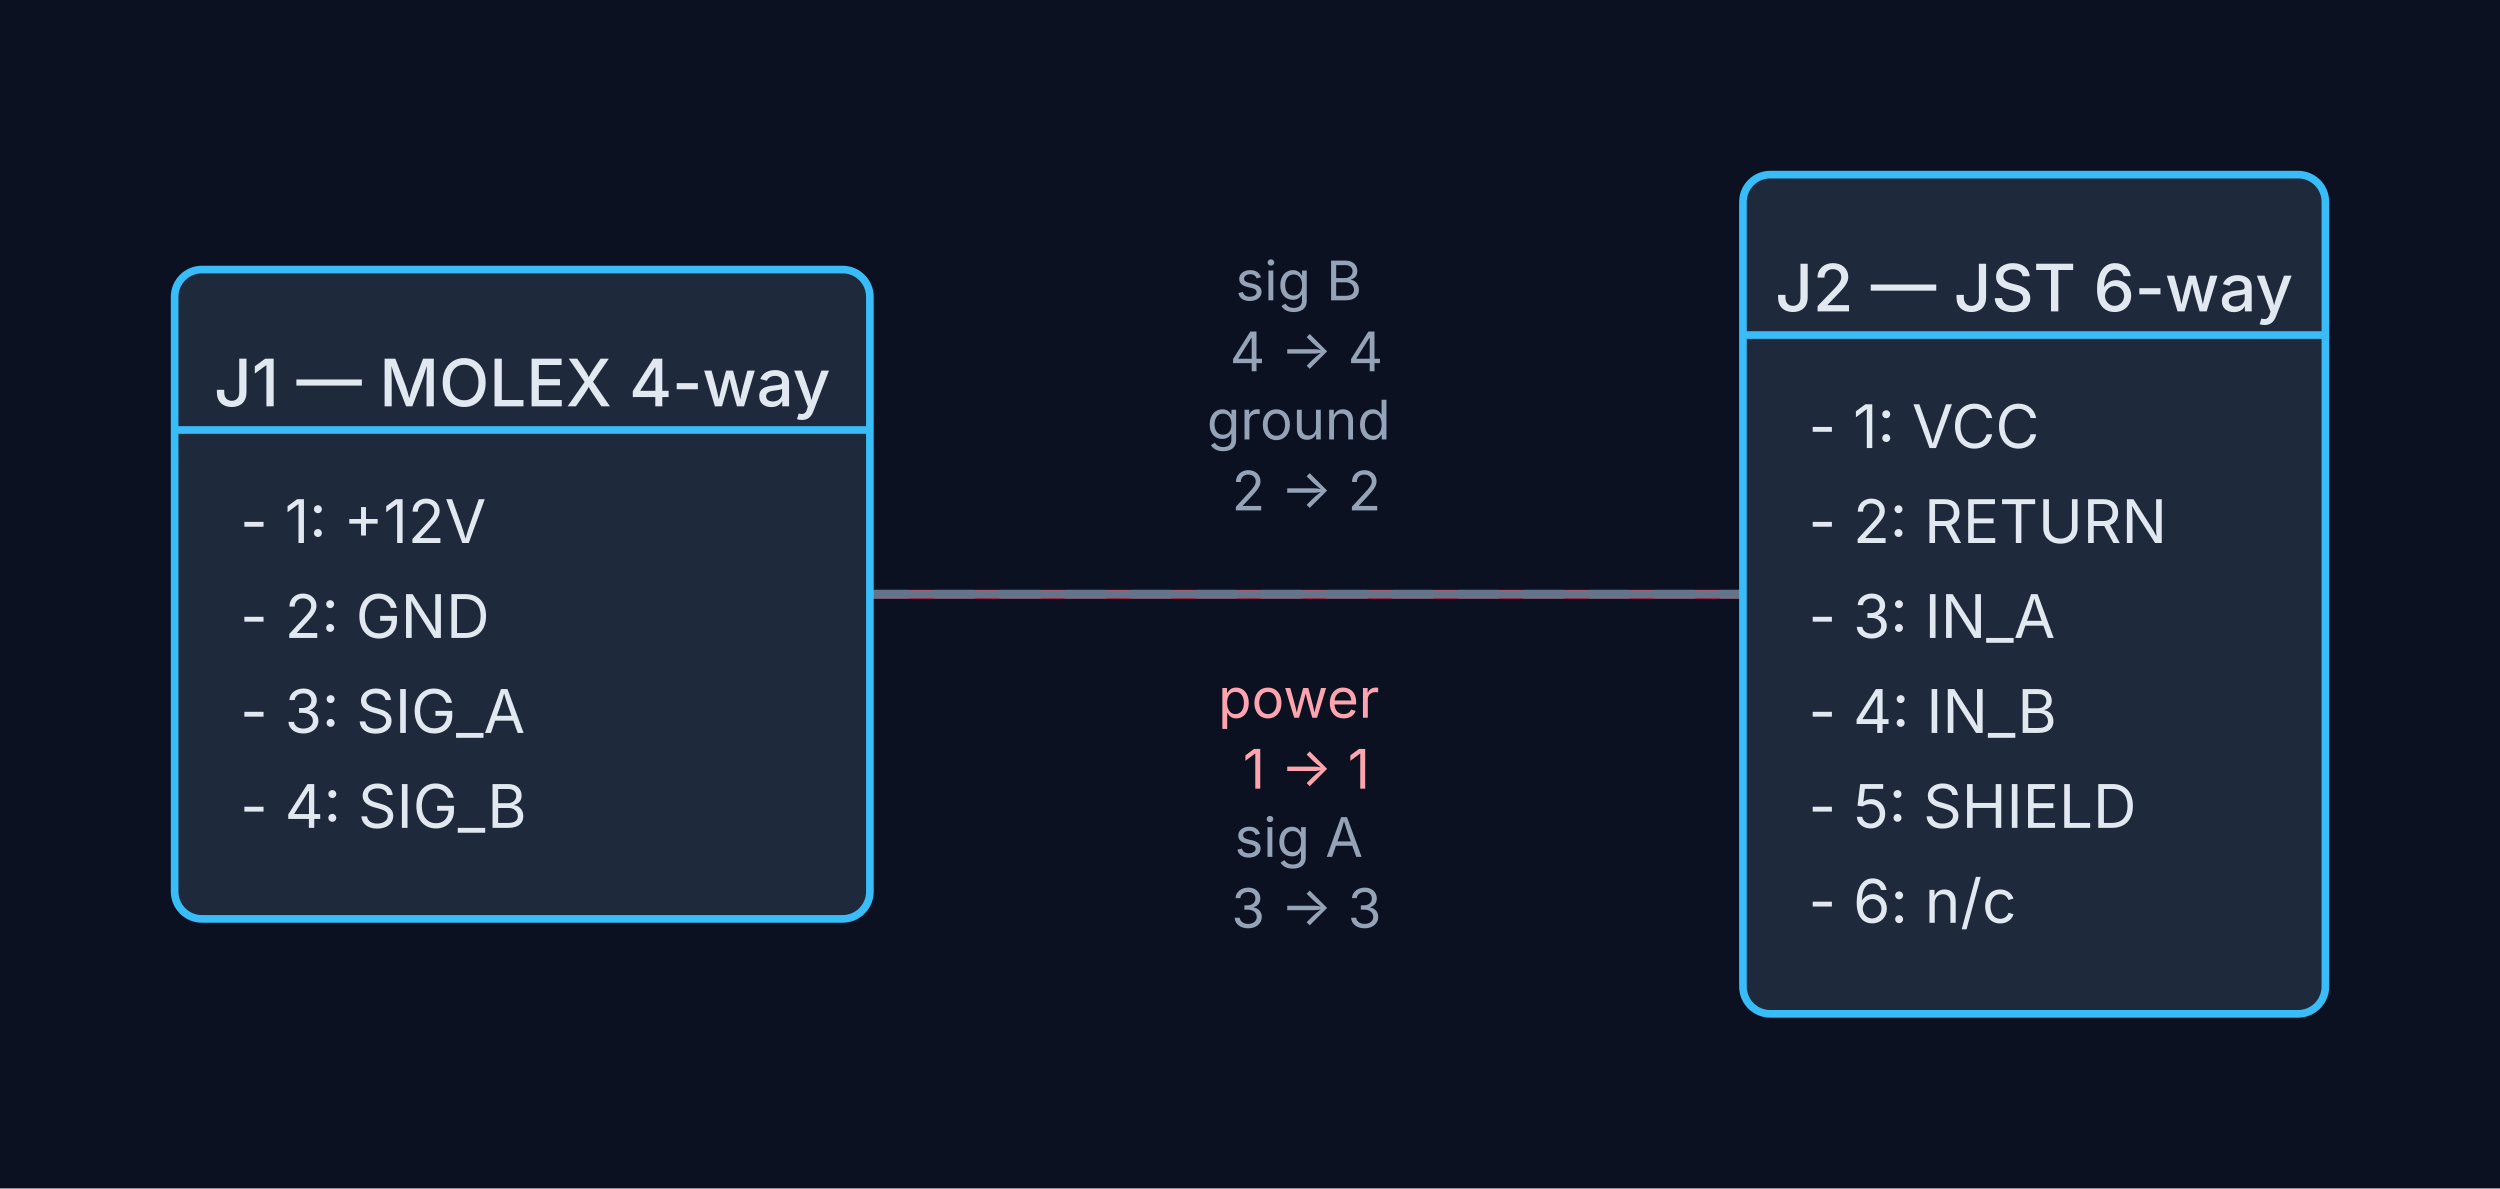
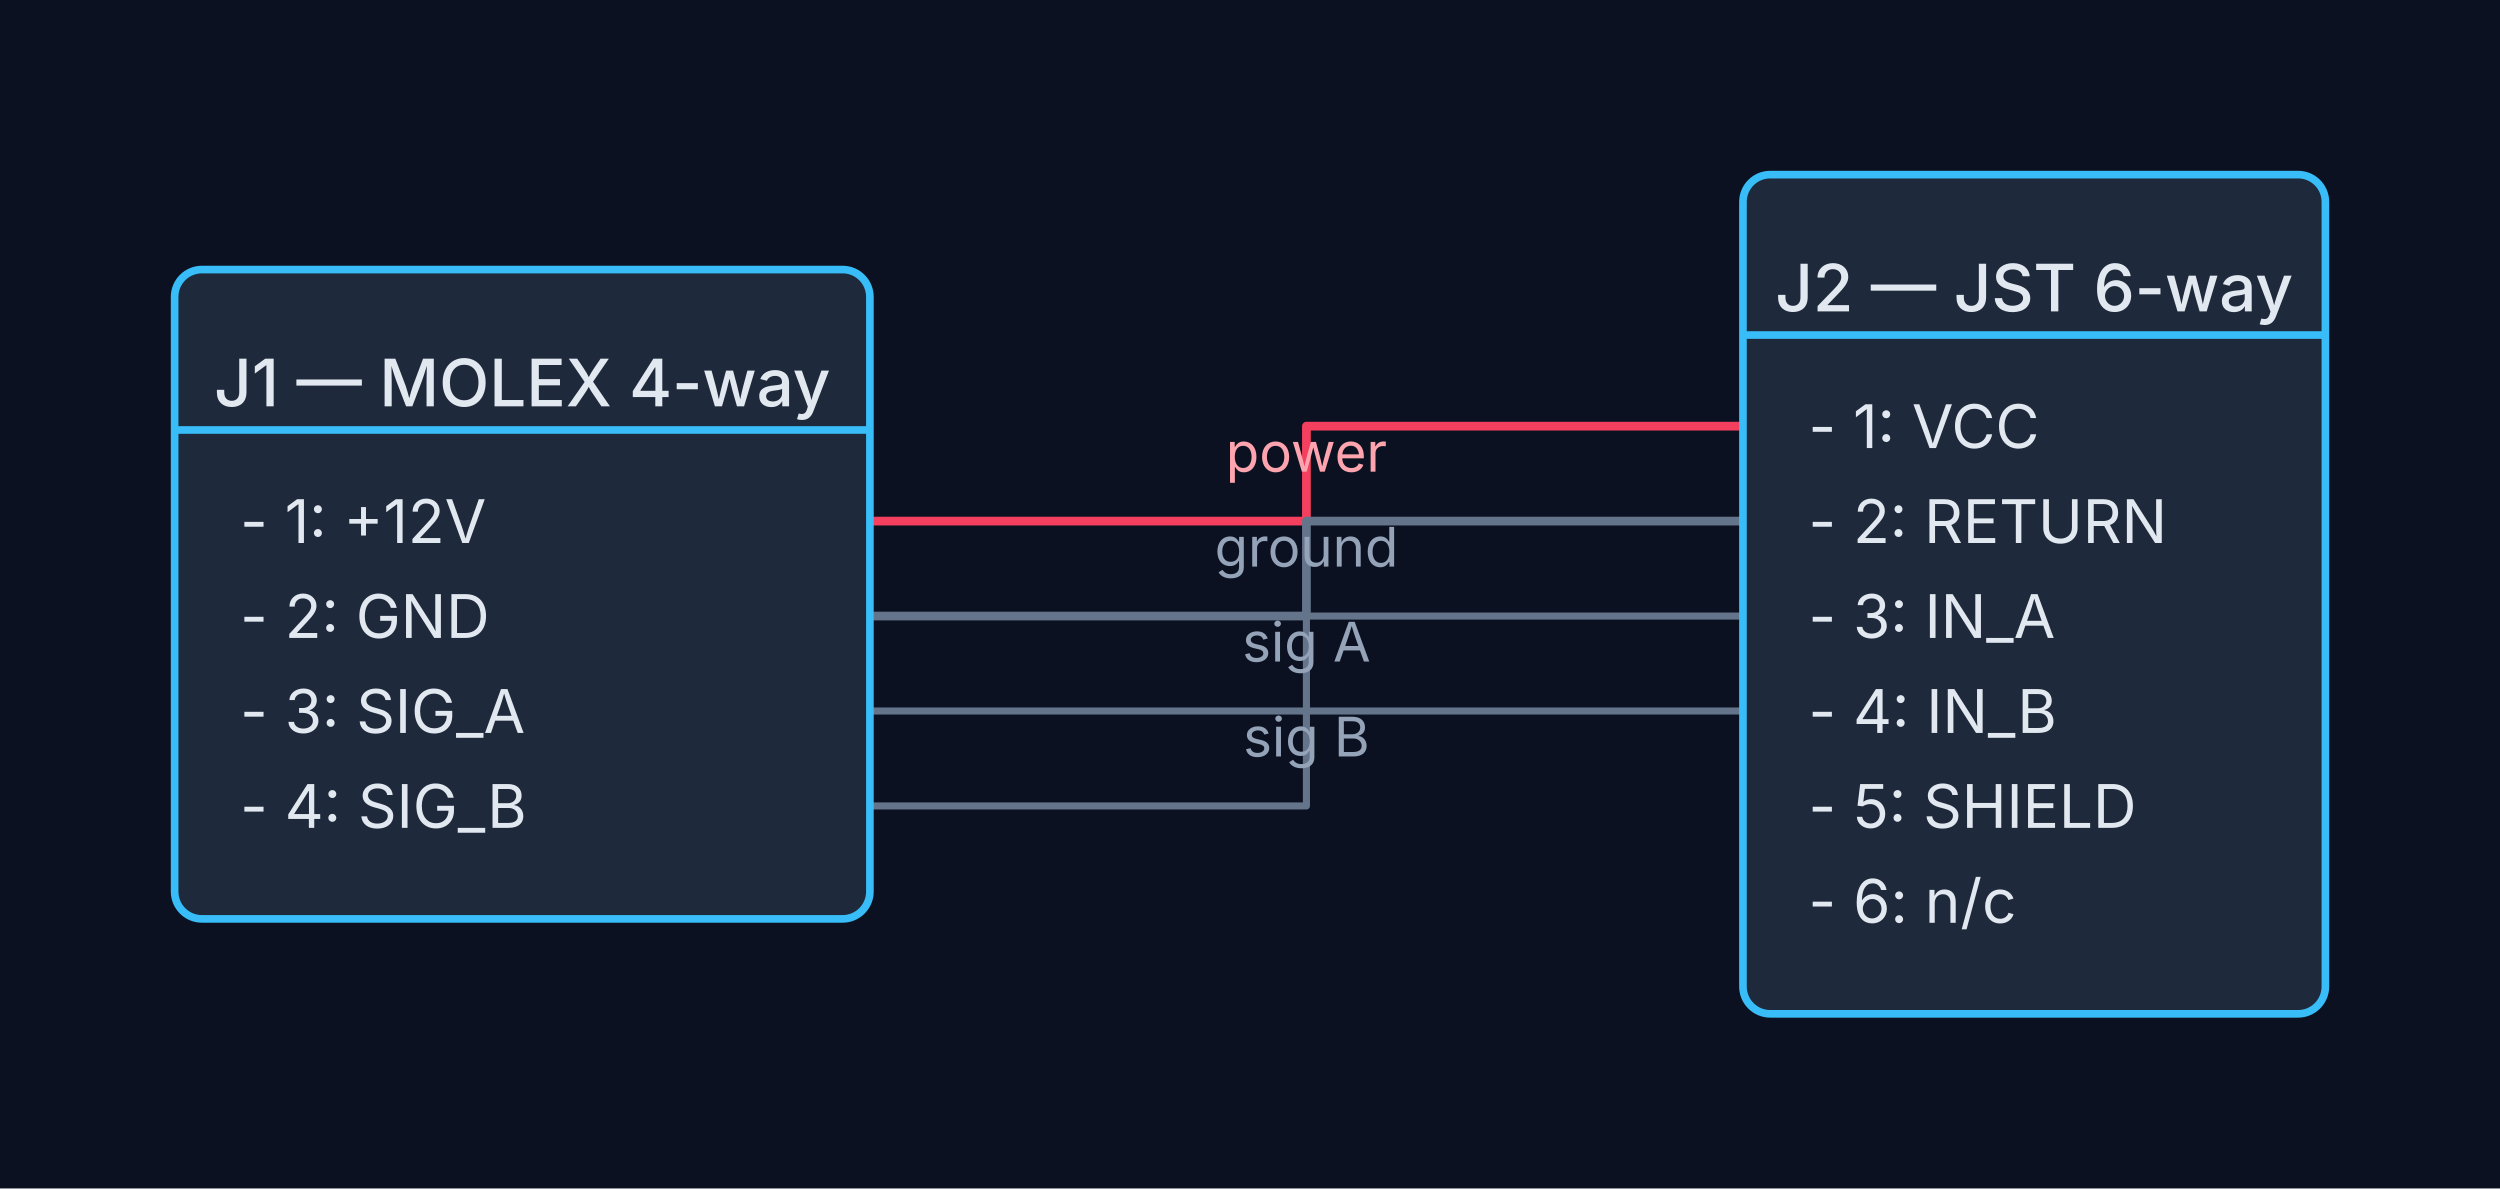
<svg xmlns="http://www.w3.org/2000/svg" width="458.16" height="217.8" viewBox="0 0 458.16 217.8">
  <rect x="0" y="0" width="458.16" height="217.8" fill="#0b1120" />
  <g transform="translate(32,49.4)">
-     <polyline points="127.42,59.5 287.42,59.5" fill="none" stroke="#f43f5e" stroke-width="1.6" stroke-linejoin="round" stroke-linecap="round" />
-     <polyline points="127.42,59.5 287.42,59.5" fill="none" stroke="#64748b" stroke-width="1.6" stroke-linejoin="round" stroke-linecap="round" stroke-dasharray="7 5" />
-     <polyline points="127.42,59.5 287.42,59.5" fill="none" stroke="#64748b" stroke-width="1.3" stroke-linejoin="round" stroke-linecap="round" />
-     <polyline points="127.42,59.5 287.42,59.5" fill="none" stroke="#64748b" stroke-width="1.3" stroke-linejoin="round" stroke-linecap="round" />
-     <rect x="188.8" y="70" width="37.23" height="30" rx="3" fill="#0b1120" />
-     <text x="207.42" y="78.5" text-anchor="middle" dominant-baseline="central" font-family="Inter, ui-sans-serif, system-ui, sans-serif" font-size="10" font-weight="400" fill="#fda4af">
-       <tspan x="207.42" dy="0">power</tspan>
-       <tspan x="207.42" dy="13">1 → 1</tspan>
-     </text>
-     <rect x="186.85" y="19" width="41.13" height="30" rx="3" fill="#0b1120" />
-     <text x="207.42" y="27.5" text-anchor="middle" dominant-baseline="central" font-family="Inter, ui-sans-serif, system-ui, sans-serif" font-size="10" font-weight="400" fill="#94a3b8">
-       <tspan x="207.42" dy="0">ground</tspan>
-       <tspan x="207.42" dy="13">2 → 2</tspan>
-     </text>
-     <rect x="191.28" y="95.5" width="32.28" height="30" rx="3" fill="#0b1120" />
-     <text x="207.42" y="104" text-anchor="middle" dominant-baseline="central" font-family="Inter, ui-sans-serif, system-ui, sans-serif" font-size="10" font-weight="400" fill="#94a3b8">
-       <tspan x="207.42" dy="0">sig A</tspan>
-       <tspan x="207.42" dy="13">3 → 3</tspan>
-     </text>
-     <rect x="191.28" y="-6.5" width="32.28" height="30" rx="3" fill="#0b1120" />
-     <text x="207.42" y="2" text-anchor="middle" dominant-baseline="central" font-family="Inter, ui-sans-serif, system-ui, sans-serif" font-size="10" font-weight="400" fill="#94a3b8">
-       <tspan x="207.42" dy="0">sig B</tspan>
-       <tspan x="207.42" dy="13">4 → 4</tspan>
-     </text>
+     <polyline points="127.42,46.1 141.42,46.1 207.42,46.1 207.42,28.7 273.42,28.7 287.42,28.7" fill="none" stroke="#f43f5e" stroke-width="1.6" stroke-linejoin="round" stroke-linecap="round" />
+     <polyline points="127.42,63.5 141.42,63.5 207.42,63.5 207.42,46.1 273.42,46.1 287.42,46.1" fill="none" stroke="#64748b" stroke-width="1.6" stroke-linejoin="round" stroke-linecap="round" stroke-dasharray="dashed" />
+     <polyline points="127.42,80.9 141.42,80.9 207.42,80.9 207.42,63.5 273.42,63.5 287.42,63.5" fill="none" stroke="#64748b" stroke-width="1.3" stroke-linejoin="round" stroke-linecap="round" />
+     <polyline points="127.42,98.3 141.42,98.3 207.42,98.3 207.42,80.9 273.42,80.9 287.42,80.9" fill="none" stroke="#64748b" stroke-width="1.3" stroke-linejoin="round" stroke-linecap="round" />
    <rect x="0" y="0" width="127.42" height="119" rx="5" fill="#1e293b" stroke="#38bdf8" stroke-width="1.4" />
    <rect x="287.42" y="-17.4" width="106.74" height="153.8" rx="5" fill="#1e293b" stroke="#38bdf8" stroke-width="1.4" />
    <rect x="0" y="28.7" width="127.42" height="1.4" rx="0" fill="#38bdf8" stroke="none" stroke-width="0" />
    <rect x="287.42" y="11.3" width="106.74" height="1.4" rx="0" fill="#38bdf8" stroke="none" stroke-width="0" />
    <text x="63.71" y="20.7" text-anchor="middle" dominant-baseline="central" font-family="Inter, ui-sans-serif, system-ui, sans-serif" font-size="12" font-weight="500" fill="#e2e8f0">J1 — MOLEX 4-way</text>
    <text x="12" y="46.1" text-anchor="start" dominant-baseline="central" font-family="Inter, ui-sans-serif, system-ui, sans-serif" font-size="11.04" font-weight="400" fill="#e2e8f0">- 1: +12V</text>
    <text x="12" y="63.5" text-anchor="start" dominant-baseline="central" font-family="Inter, ui-sans-serif, system-ui, sans-serif" font-size="11.04" font-weight="400" fill="#e2e8f0">- 2: GND</text>
    <text x="12" y="80.9" text-anchor="start" dominant-baseline="central" font-family="Inter, ui-sans-serif, system-ui, sans-serif" font-size="11.04" font-weight="400" fill="#e2e8f0">- 3: SIG_A</text>
    <text x="12" y="98.3" text-anchor="start" dominant-baseline="central" font-family="Inter, ui-sans-serif, system-ui, sans-serif" font-size="11.04" font-weight="400" fill="#e2e8f0">- 4: SIG_B</text>
    <text x="340.79" y="3.3" text-anchor="middle" dominant-baseline="central" font-family="Inter, ui-sans-serif, system-ui, sans-serif" font-size="12" font-weight="500" fill="#e2e8f0">J2 — JST 6-way</text>
    <text x="299.42" y="28.7" text-anchor="start" dominant-baseline="central" font-family="Inter, ui-sans-serif, system-ui, sans-serif" font-size="11.04" font-weight="400" fill="#e2e8f0">- 1: VCC</text>
    <text x="299.42" y="46.1" text-anchor="start" dominant-baseline="central" font-family="Inter, ui-sans-serif, system-ui, sans-serif" font-size="11.04" font-weight="400" fill="#e2e8f0">- 2: RETURN</text>
    <text x="299.42" y="63.5" text-anchor="start" dominant-baseline="central" font-family="Inter, ui-sans-serif, system-ui, sans-serif" font-size="11.04" font-weight="400" fill="#e2e8f0">- 3: IN_A</text>
    <text x="299.42" y="80.9" text-anchor="start" dominant-baseline="central" font-family="Inter, ui-sans-serif, system-ui, sans-serif" font-size="11.04" font-weight="400" fill="#e2e8f0">- 4: IN_B</text>
    <text x="299.42" y="98.3" text-anchor="start" dominant-baseline="central" font-family="Inter, ui-sans-serif, system-ui, sans-serif" font-size="11.04" font-weight="400" fill="#e2e8f0">- 5: SHIELD</text>
    <text x="299.42" y="115.7" text-anchor="start" dominant-baseline="central" font-family="Inter, ui-sans-serif, system-ui, sans-serif" font-size="11.04" font-weight="400" fill="#e2e8f0">- 6: n/c</text>
+     <text x="207.42" y="33.4" text-anchor="middle" dominant-baseline="central" font-family="Inter, ui-sans-serif, system-ui, sans-serif" font-size="10" font-weight="400" fill="#fda4af">power</text>
+     <text x="207.42" y="50.8" text-anchor="middle" dominant-baseline="central" font-family="Inter, ui-sans-serif, system-ui, sans-serif" font-size="10" font-weight="400" fill="#94a3b8">ground</text>
+     <text x="207.42" y="68.2" text-anchor="middle" dominant-baseline="central" font-family="Inter, ui-sans-serif, system-ui, sans-serif" font-size="10" font-weight="400" fill="#94a3b8">sig A</text>
+     <text x="207.42" y="85.6" text-anchor="middle" dominant-baseline="central" font-family="Inter, ui-sans-serif, system-ui, sans-serif" font-size="10" font-weight="400" fill="#94a3b8">sig B</text>
  </g>
</svg>
